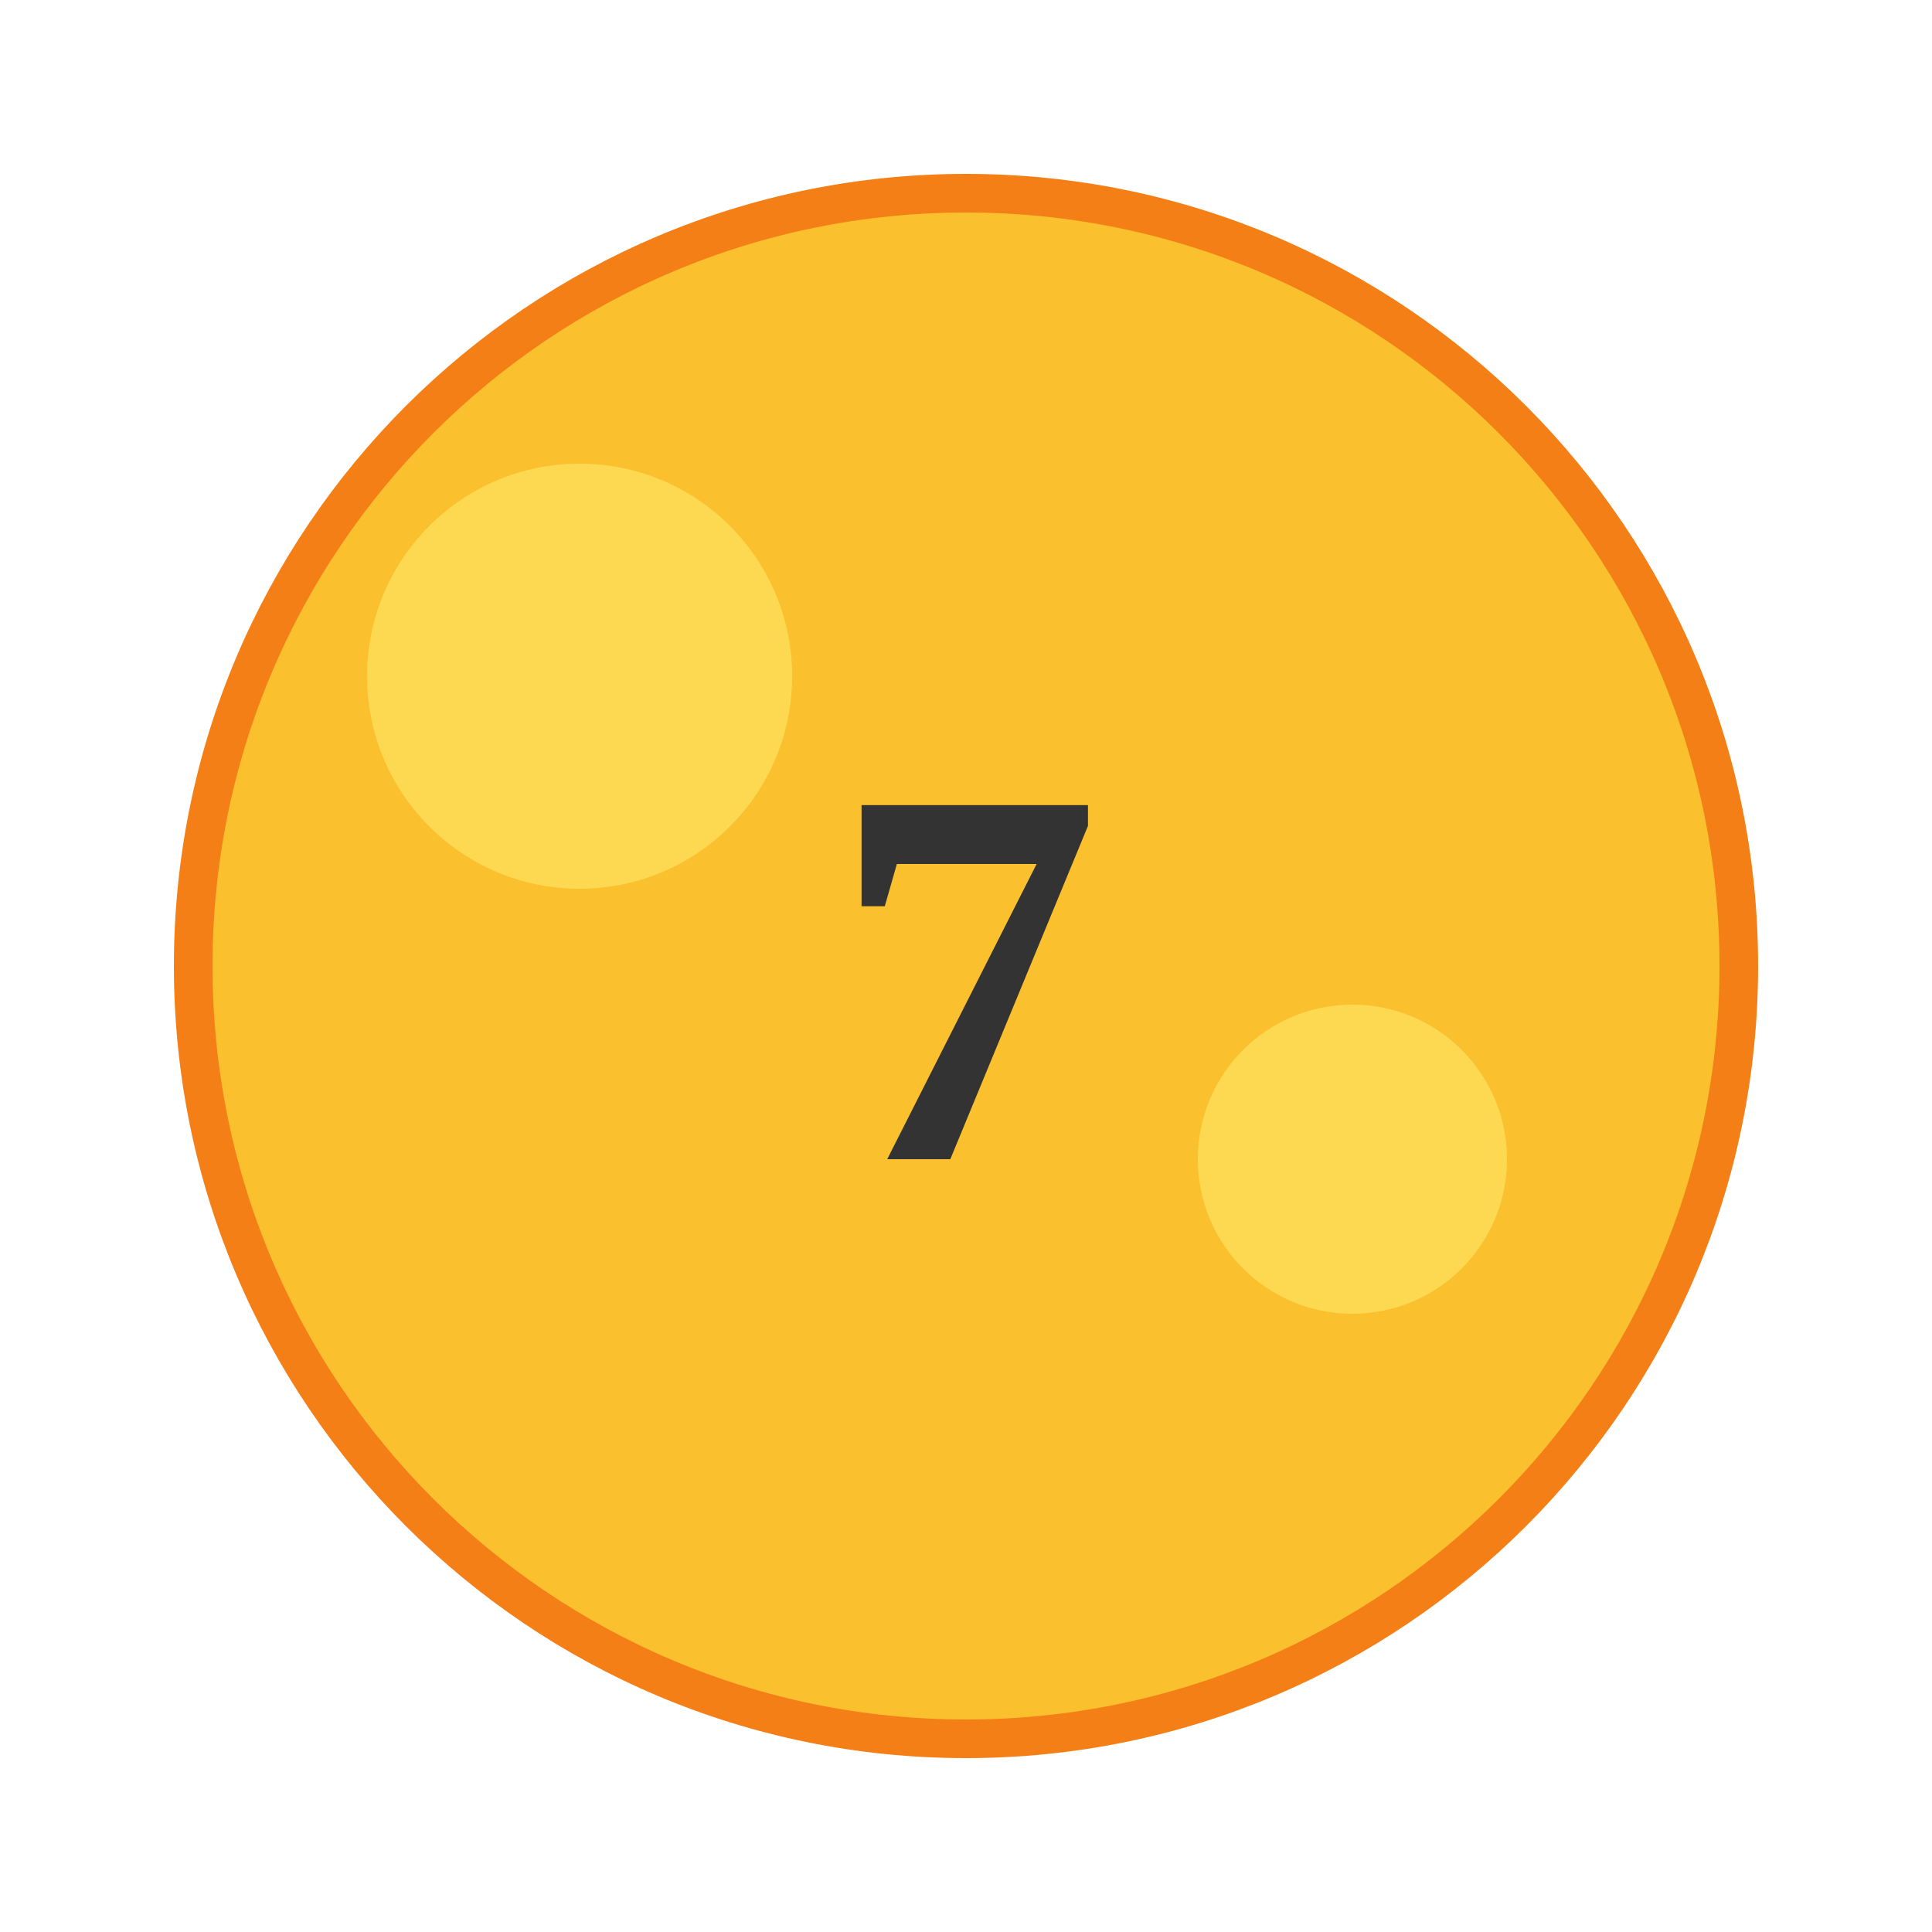
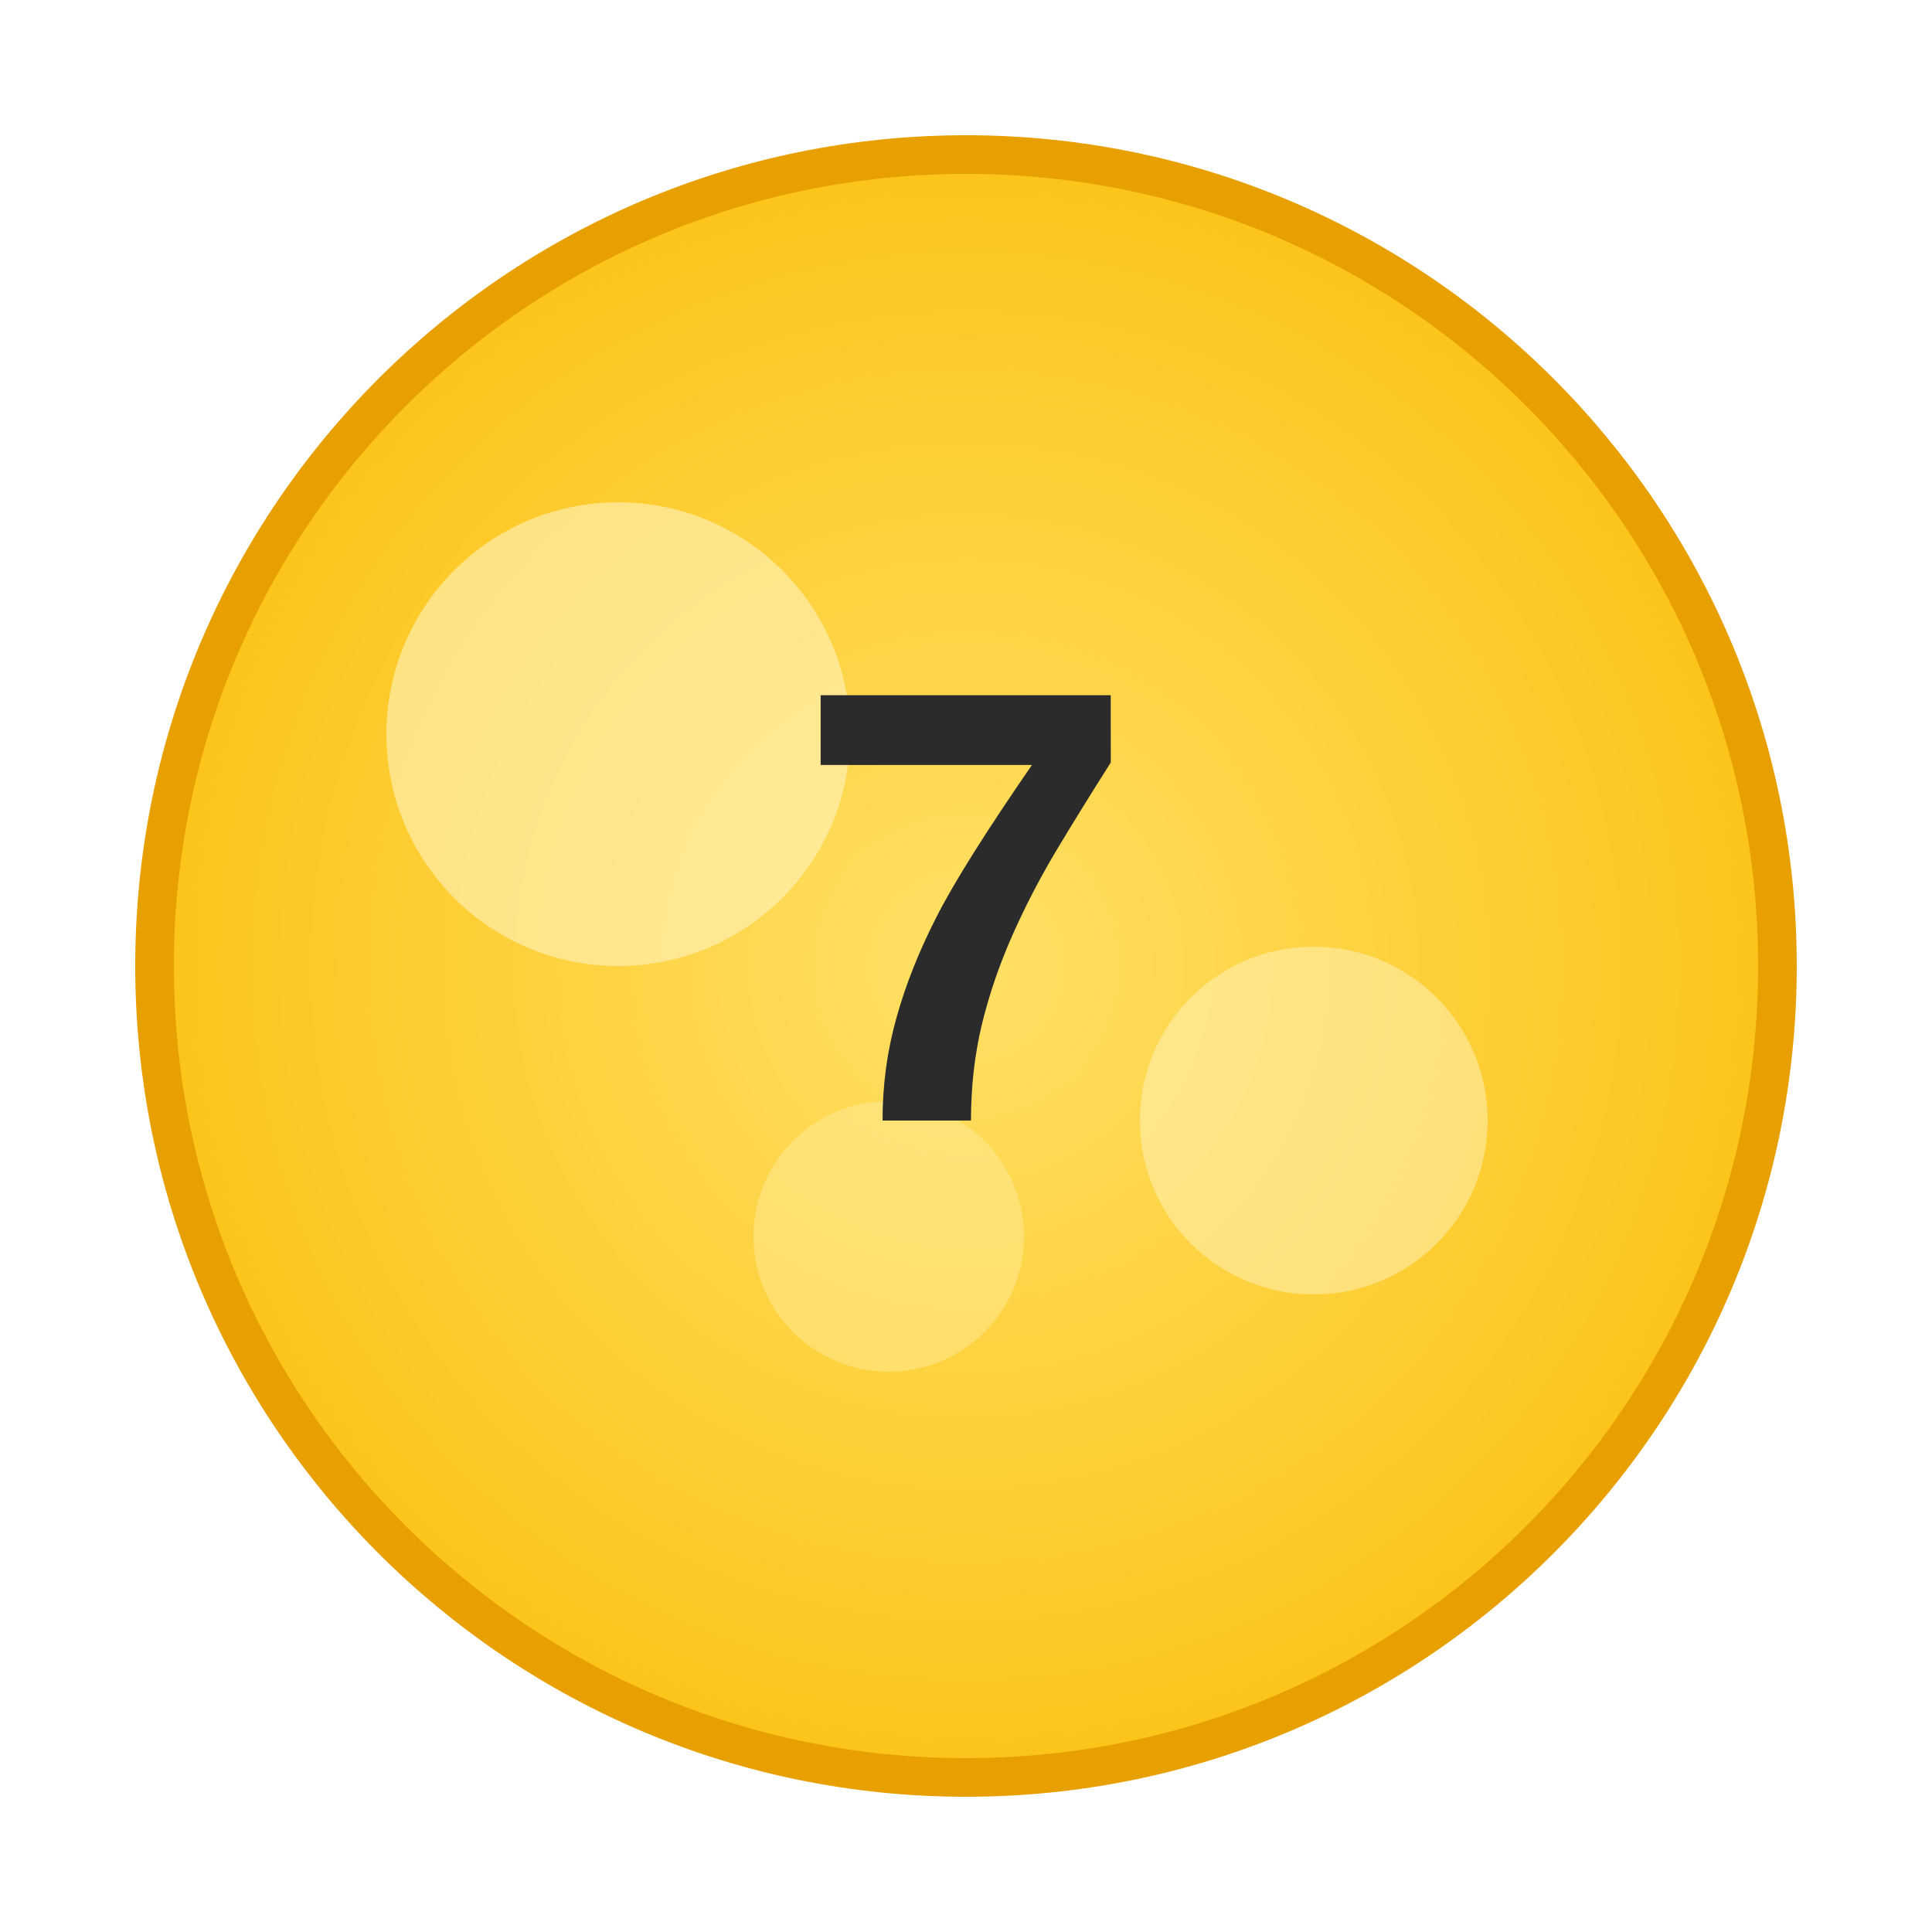
<svg xmlns="http://www.w3.org/2000/svg" viewBox="0 0 100 100">
-   <circle cx="50" cy="50" r="40" fill="#fbc02d" stroke="#f57f17" stroke-width="2" />
-   <circle cx="30" cy="35" r="11" fill="#fff176" opacity="0.5" />
-   <circle cx="70" cy="60" r="8" fill="#fff176" opacity="0.5" />
-   <text x="50" y="60" font-size="28" font-weight="bold" fill="#333" text-anchor="middle">7</text>
+   <defs>
+     <radialGradient id="planet7Grad">
+       <stop offset="0%" style="stop-color:#ffe066;stop-opacity:1" />
+       <stop offset="100%" style="stop-color:#fcc419;stop-opacity:1" />
+     </radialGradient>
+   </defs>
+   <circle cx="50" cy="50" r="42" fill="url(#planet7Grad)" stroke="#e8a000" stroke-width="2" />
+   <circle cx="32" cy="38" r="12" fill="#fff3bf" opacity="0.6" />
+   <circle cx="68" cy="58" r="9" fill="#fff3bf" opacity="0.5" />
+   <circle cx="46" cy="64" r="7" fill="#ffec99" opacity="0.5" />
+   <text x="50" y="58" font-size="32" font-weight="bold" fill="#2b2b2b" text-anchor="middle" font-family="Arial, sans-serif">7</text>
</svg>
